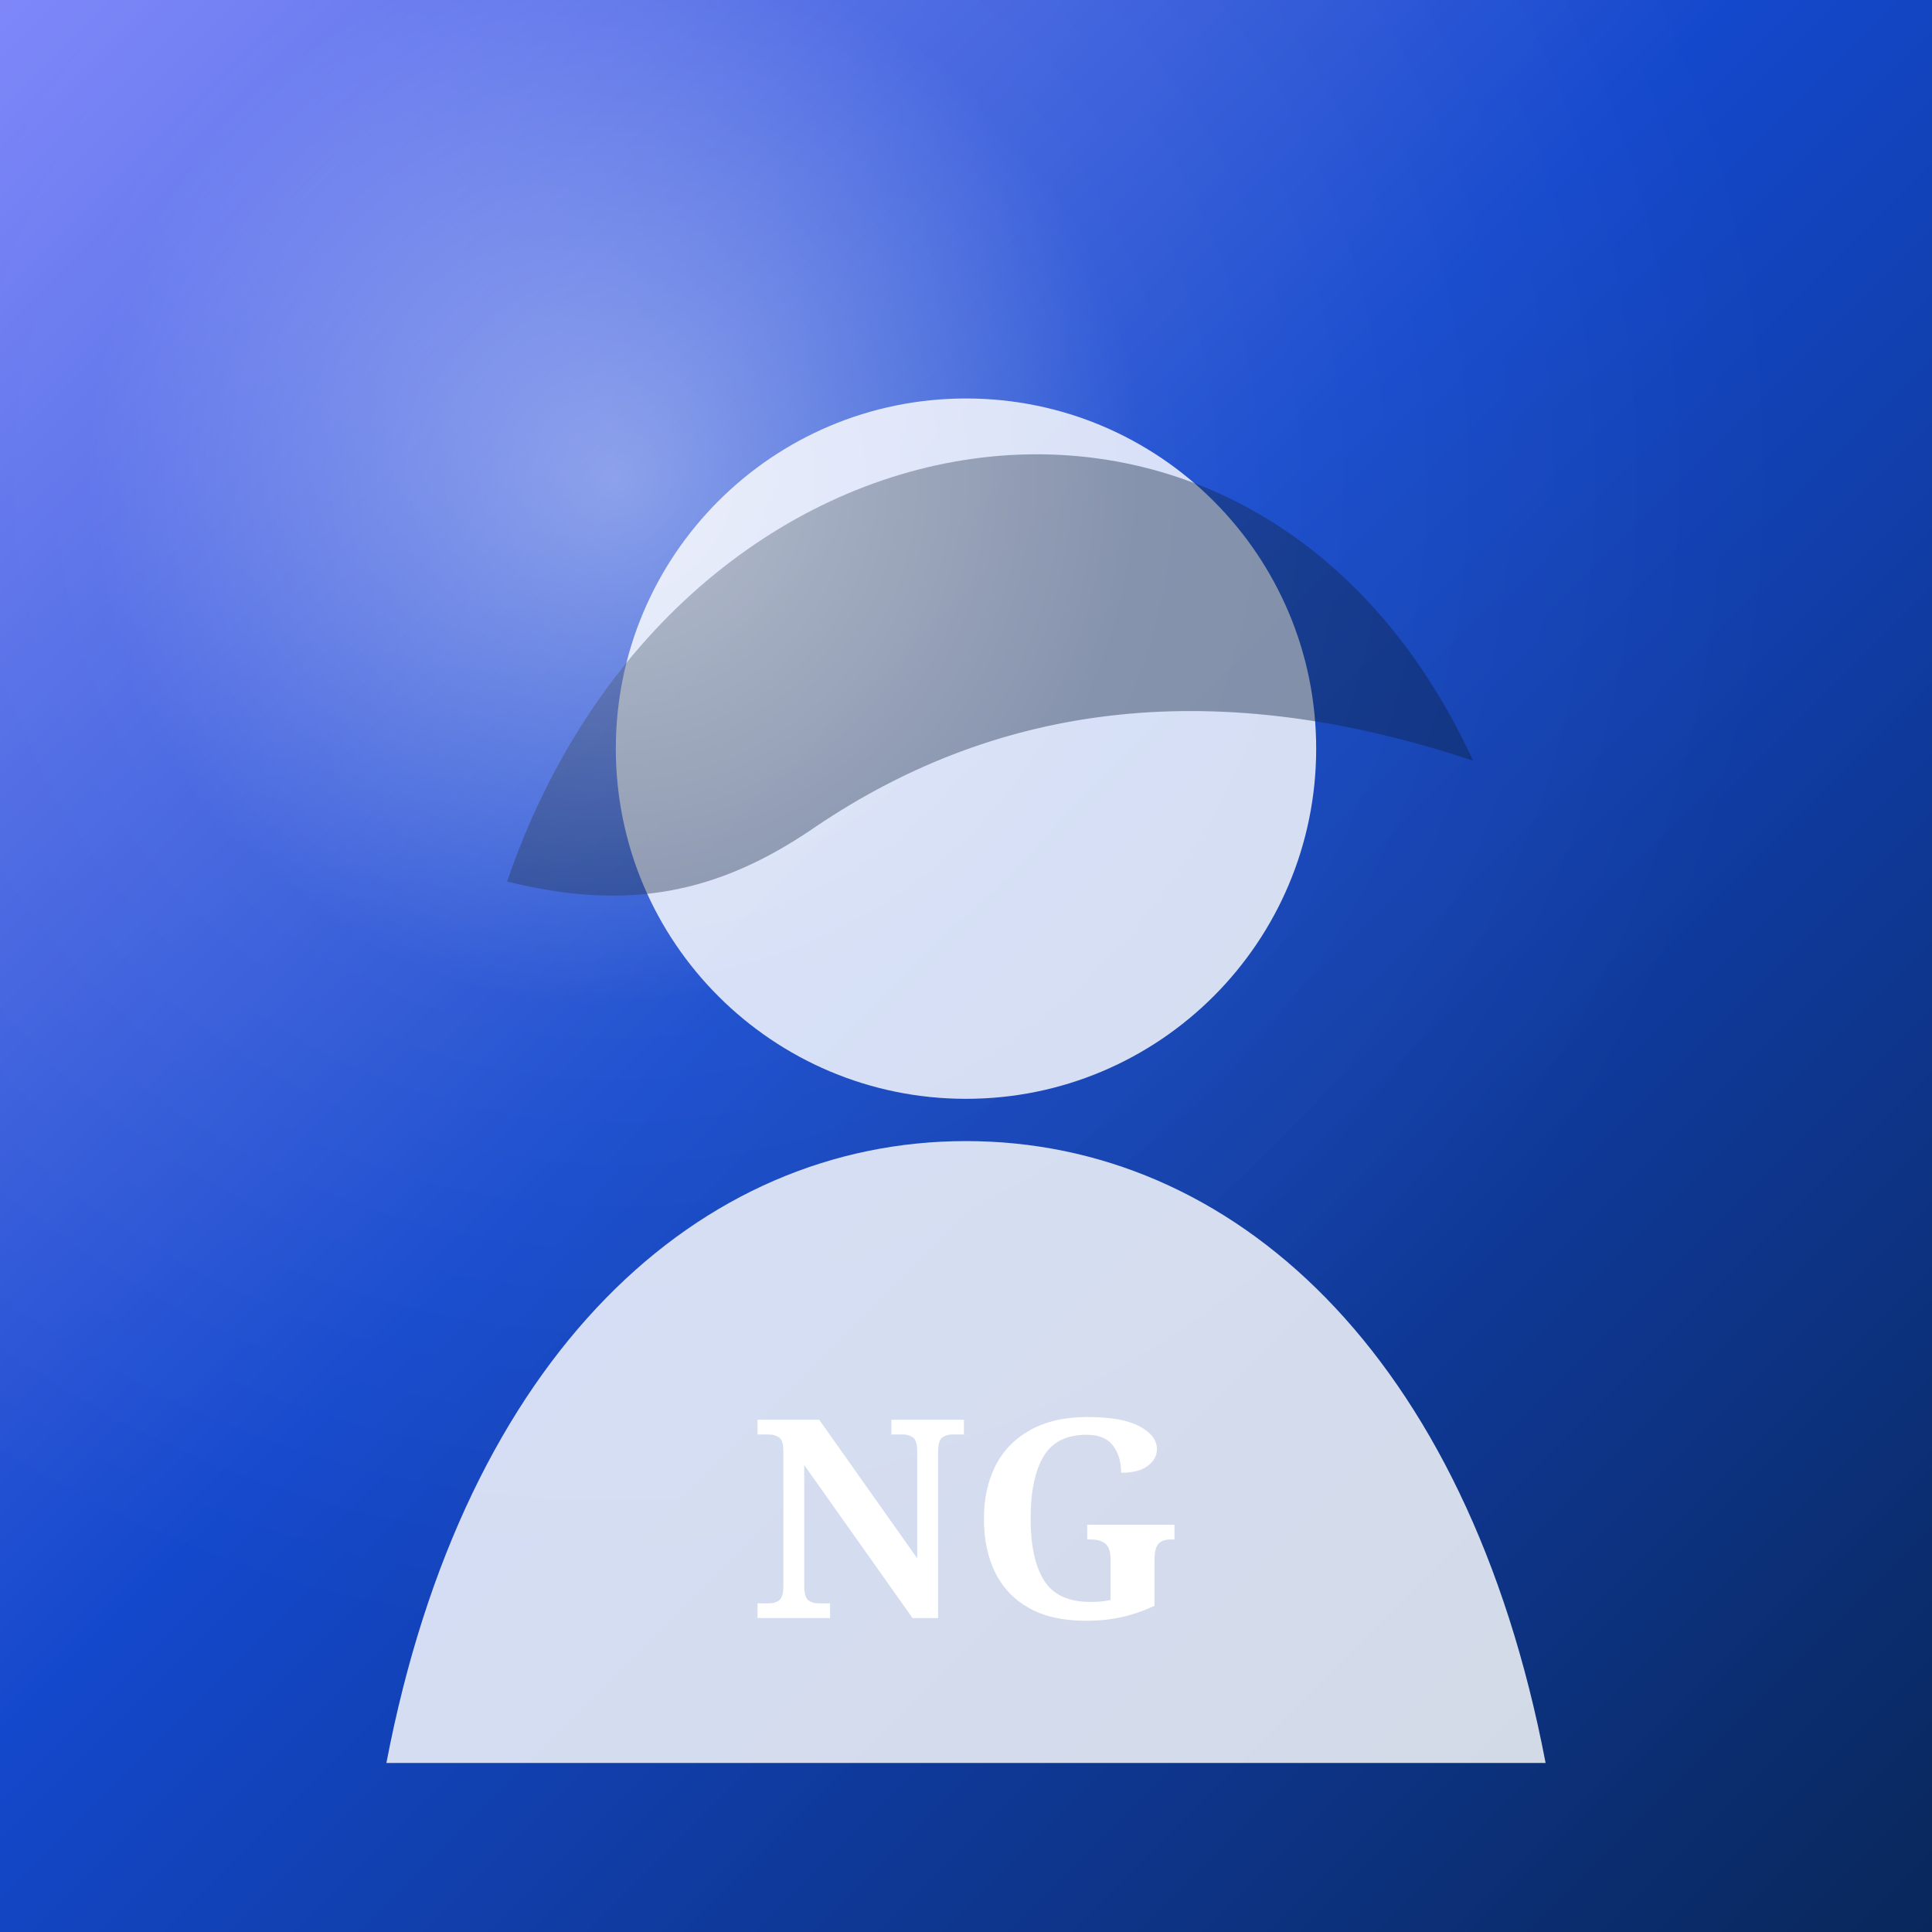
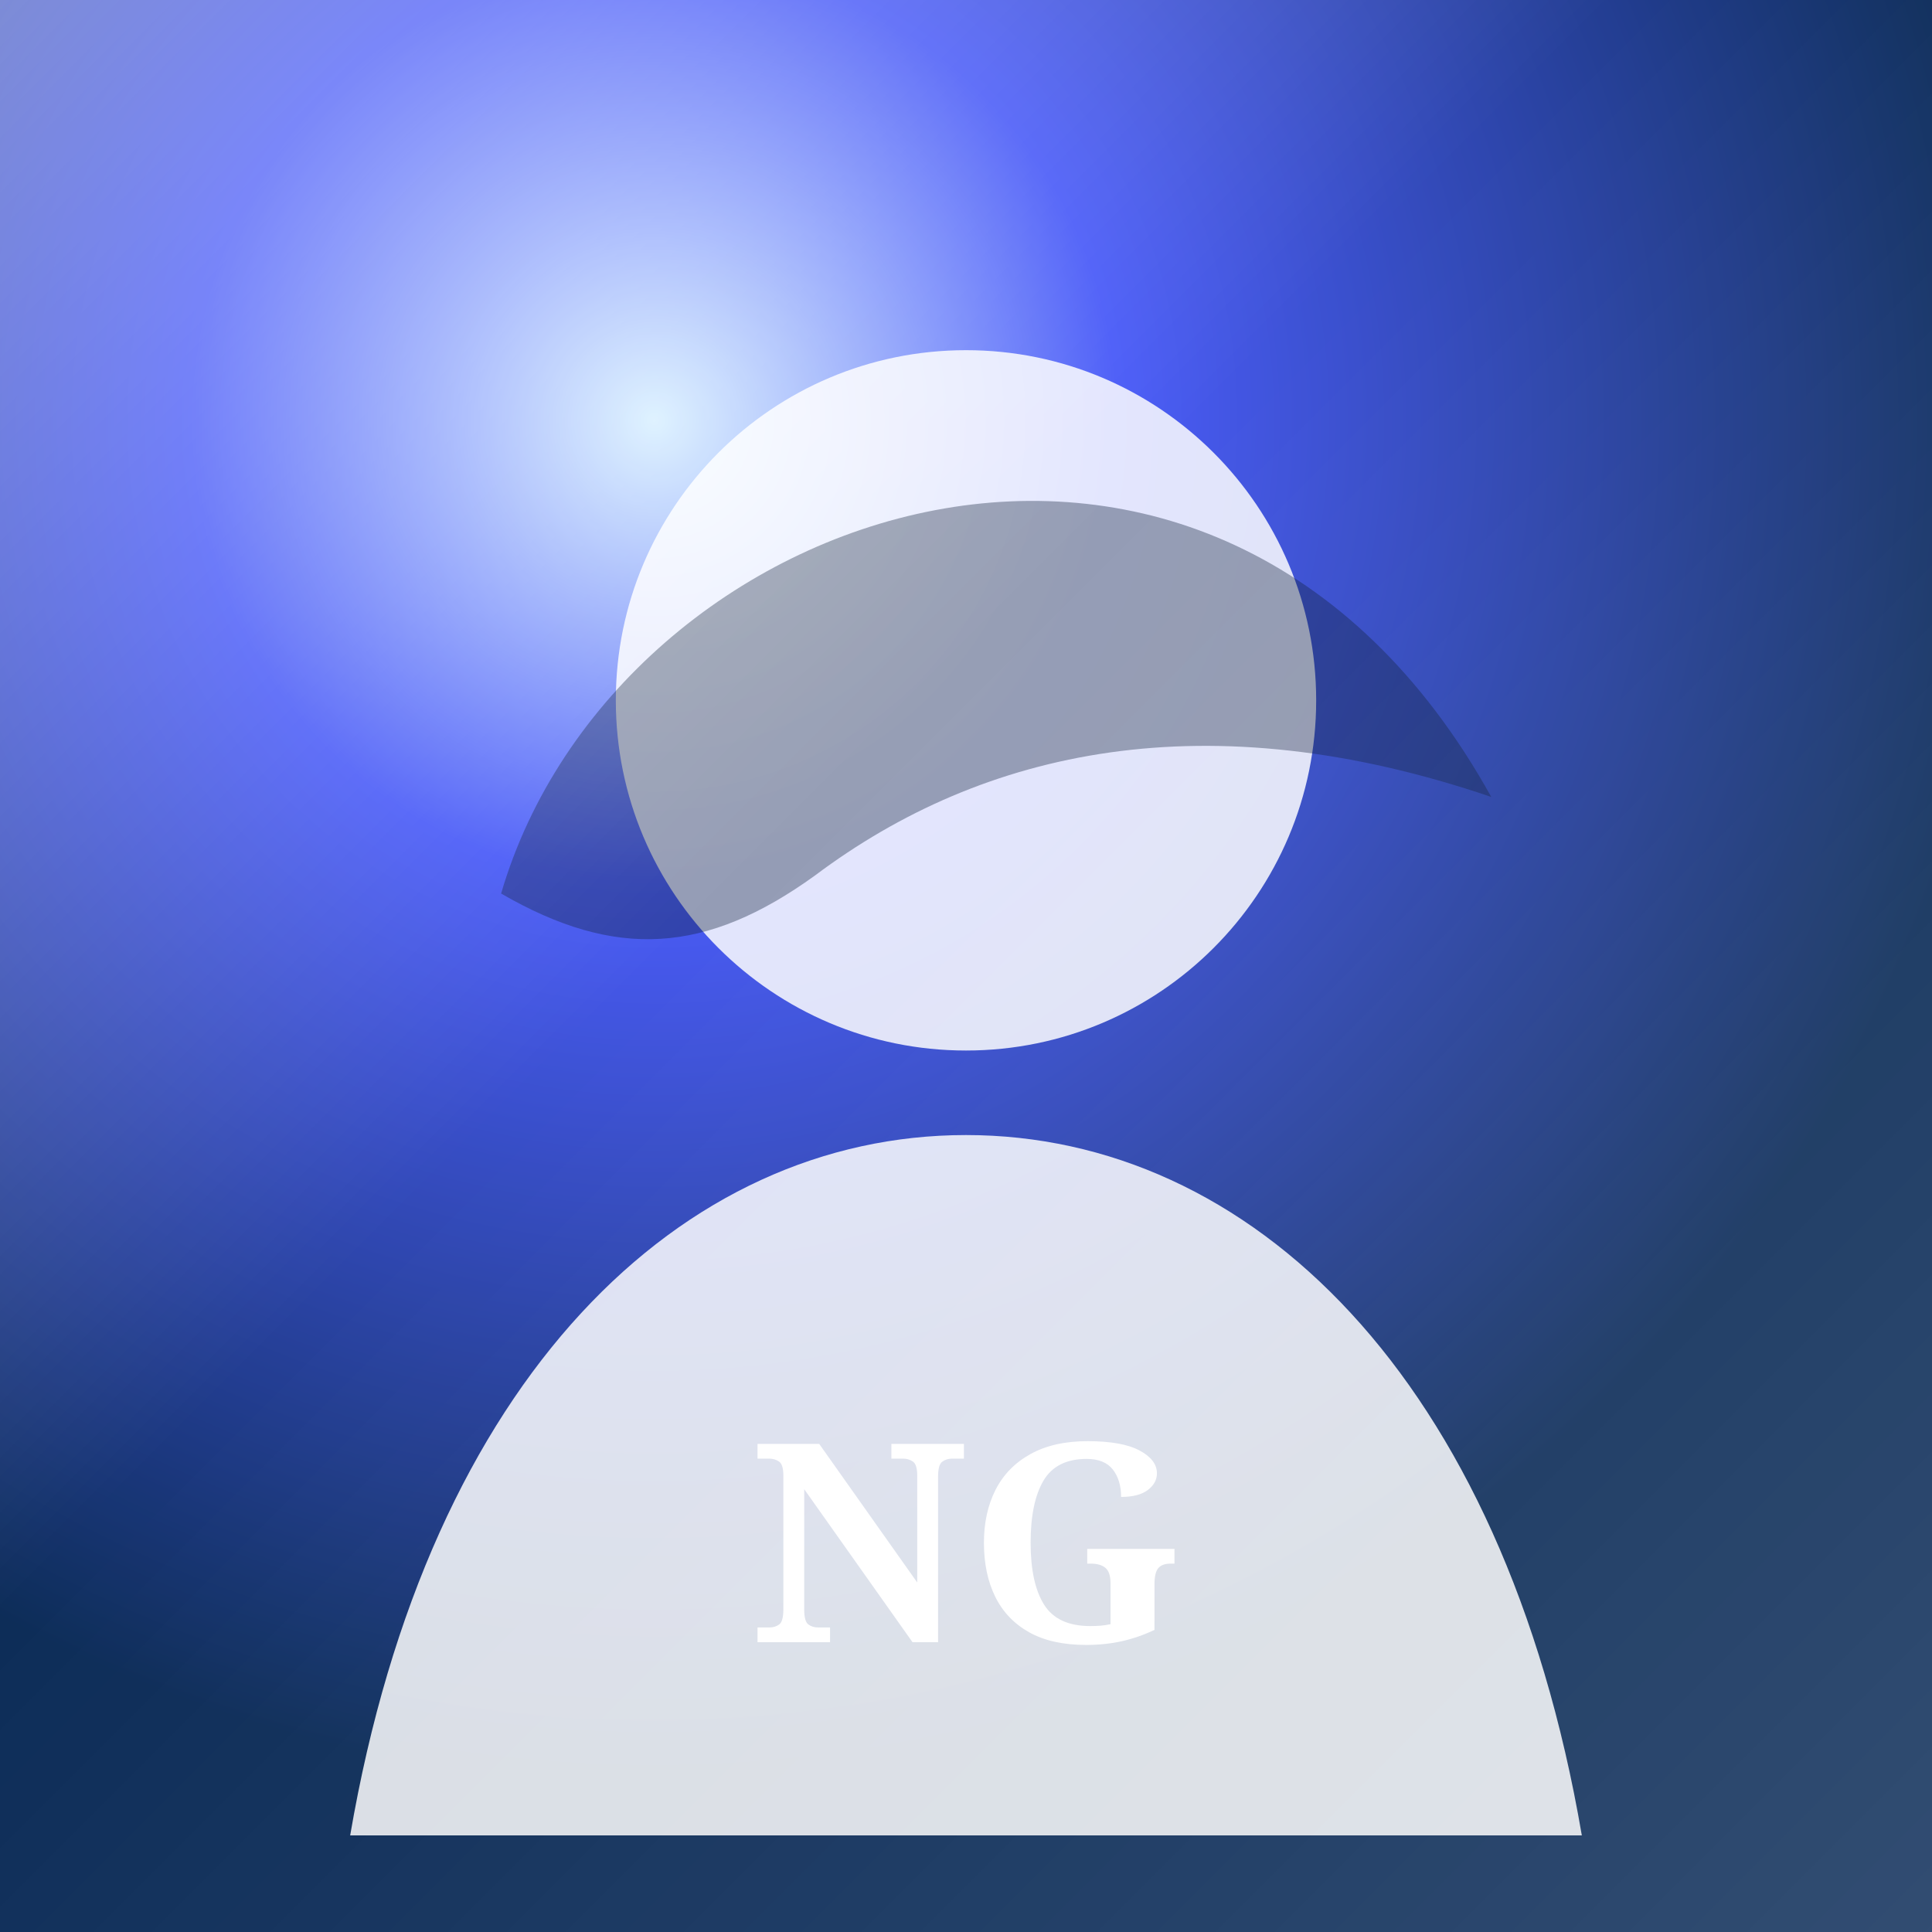
<svg xmlns="http://www.w3.org/2000/svg" width="320" height="320" viewBox="0 0 320 320">
  <defs>
-     <radialGradient id="shine" cx="32%" cy="25%" r="60%">
-       <stop offset="0%" stop-color="rgba(255,255,255,0.42)" />
-       <stop offset="45%" stop-color="rgba(255,255,255,0.06)" />
-       <stop offset="100%" stop-color="rgba(255,255,255,0)" />
+     <radialGradient id="r" cx="34%" cy="22%" r="70%">
+       <stop offset="0%" stop-color="#d9f0ff" />
+       <stop offset="34%" stop-color="hsl(234, 92%, 62%)" />
+       <stop offset="100%" stop-color="#052653" />
    </radialGradient>
-     <linearGradient id="g" x1="0" y1="0" x2="1" y2="1">
-       <stop offset="0%" stop-color="hsl(236, 92%, 73%)" />
-       <stop offset="45%" stop-color="hsl(223, 82%, 44%)" />
-       <stop offset="100%" stop-color="#09275a" />
+     <linearGradient id="shine" x1="0" y1="0" x2="1" y2="1">
+       <stop offset="0%" stop-color="rgba(255,255,255,.38)" />
+       <stop offset="42%" stop-color="rgba(255,255,255,.03)" />
+       <stop offset="100%" stop-color="rgba(255,255,255,.18)" />
    </linearGradient>
  </defs>
-   <rect width="320" height="320" fill="url(#g)" />
-   <circle cx="160" cy="124" r="58" fill="rgba(255,255,255,0.82)" />
-   <path d="M64 292c13-68 52-103 96-103s83 35 96 103" fill="rgba(255,255,255,0.82)" />
-   <path d="M84 146c28-82 124-98 160-20c-42-14-78-10-109 11c-16 11-31 14-51 9z" fill="rgba(7,27,60,0.42)" />
+   <rect width="320" height="320" fill="url(#r)" />
+   <circle cx="160" cy="116" r="58" fill="rgba(255,255,255,.84)" />
+   <path d="M58 304c13-76 55-116 102-116s89 40 102 116" fill="rgba(255,255,255,.84)" />
+   <path d="M83 148c19-65 118-99 164-16c-47-16-84-8-112 13c-18 13-33 14-52 3z" fill="rgba(4,21,48,.36)" />
  <rect width="320" height="320" fill="url(#shine)" />
-   <text x="160" y="268" text-anchor="middle" font-family="Georgia, serif" font-size="46" font-weight="700" fill="white">NG</text>
+   <text x="160" y="272" text-anchor="middle" font-family="Georgia,serif" font-size="46" font-weight="700" fill="white">NG</text>
</svg>
